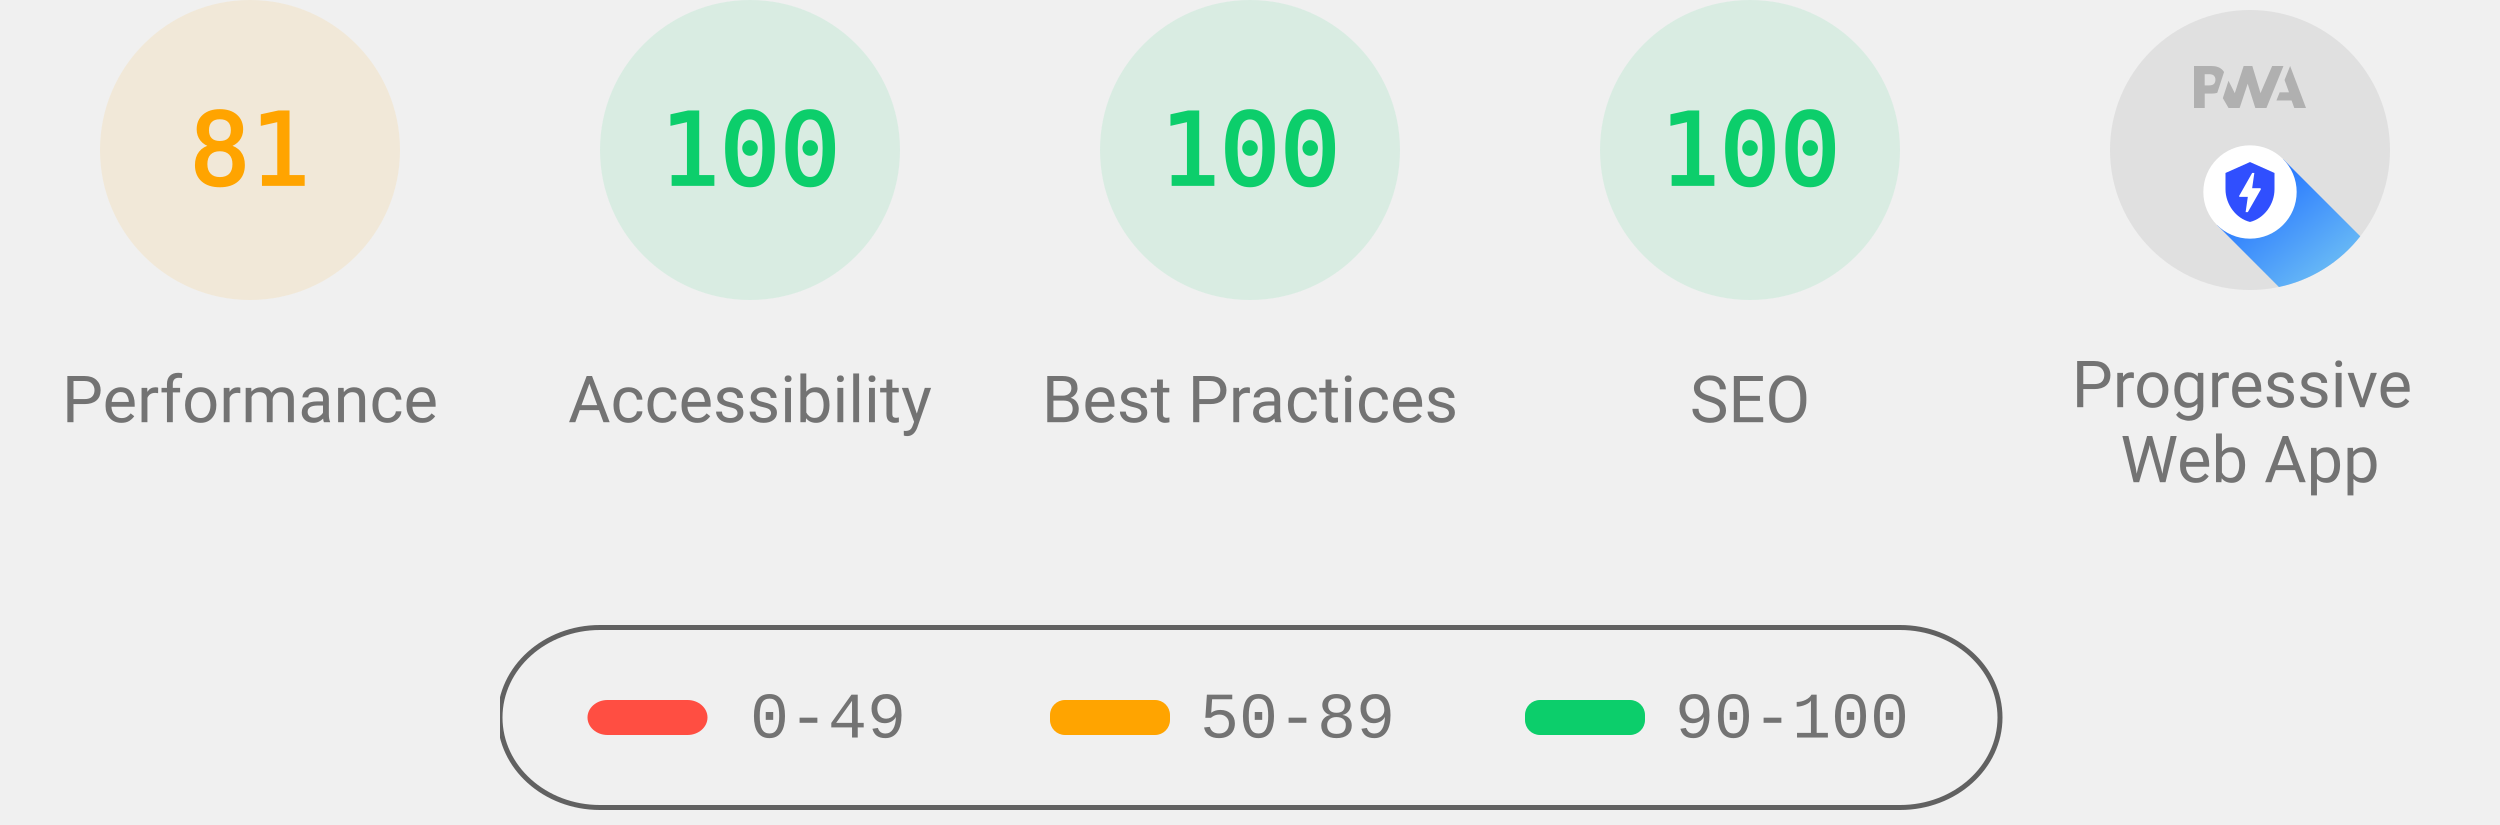
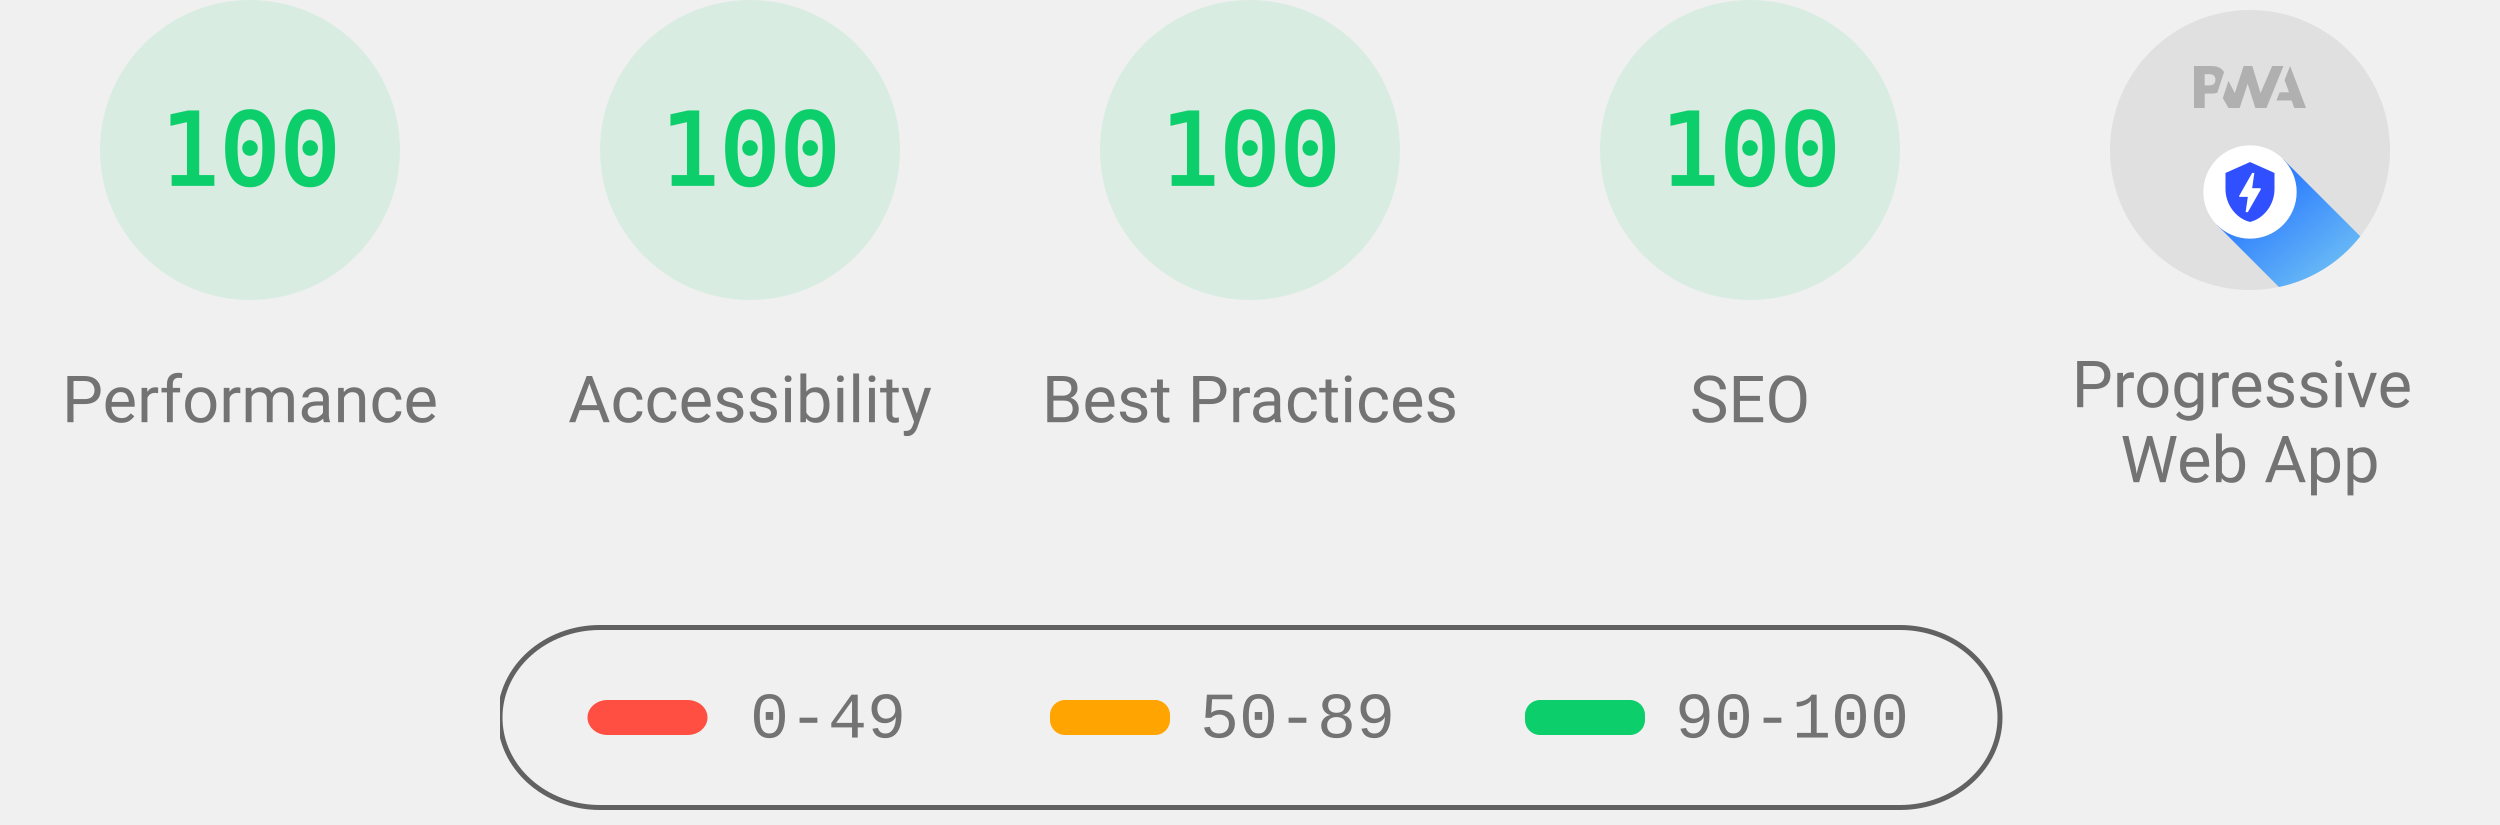
<svg xmlns="http://www.w3.org/2000/svg" class="theme--agnostic" fill="none" width="1000" height="330">
  <style>
			.gauge-base {
				opacity: 0.1
			}

			.gauge-arc {
				fill: none;
				animation-delay: 250ms;
				stroke-linecap: round;
				transform: rotate(-90deg);
				transform-origin: 100px 60px;
				animation: load-gauge 1s ease forwards
			}

			.guage-text {
				font-size: 40px;
				font-family: monospace;
				text-align: center
			}

			.guage-red {
				color: #ff4e42;
				fill: #ff4e42;
				stroke: #ff4e42
			}
			.guage-orange {
				color: #ffa400;
				fill: #ffa400;
				stroke: #ffa400
			}
			.guage-green {
				color: #0cce6b;
				fill: #0cce6b;
				stroke: #0cce6b
			}
			.theme--agnostic .guage-undefined {
				color: #5c5c5c;
				fill: #5c5c5c;
				stroke: #5c5c5c
			}
			.theme--light .guage-undefined {
				color: #1e1e1e;
				fill: #1e1e1e;
				stroke: #1e1e1e
			}
			.theme--dark .guage-undefined {
				color: #f5f5f5;
				fill: #f5f5f5;
				stroke: #f5f5f5
			}

			.guage-title {
				stroke: none;
				font-size: 26px;
				line-height: 26px;
				font-family: Roboto, Halvetica, Arial, sans-serif
			}
			.metric.guage-title {
				font-family: 'Courier New', Courier, monospace
			}
			.theme--agnostic .guage-title {
				color: #737373;
				fill: #737373
			}
			.theme--light .guage-title {
				color: #212121;
				fill: #212121
			}
			.theme--dark .guage-title {
				color: #f5f5f5;
				fill: #f5f5f5
			}

			@keyframes load-gauge {
				from {
					stroke-dasharray: 0 352.858
				}
			}
			.lh-gauge--pwa__disc {
				fill: #e0e0e0
			}
			.lh-gauge--pwa__logo {
				position: relative;
				fill: #b0b0b0
			}
			.lh-gauge--pwa__invisible {
				display: none
			}
			.lh-gauge--pwa__visible {
				display: inline
			}
			.guage-invisible {
				display: none
			}
			.lh-gauge--pwa__logo--primary-color {
				fill: #304ffe
			}
			.theme--agnostic .lh-gauge--pwa__logo--secondary-color {
				fill: #787878
			}
			.theme--light .lh-gauge--pwa__logo--secondary-color {
				fill: #3d3d3d
			}
			.theme--dark .lh-gauge--pwa__logo--secondary-color {
				fill: #d8b6b6
			}
			.theme--light #svg_2 {
				stroke: #00000022
			}
			.theme--agnostic #svg_2 {
				stroke: #616161
			}
			.theme--light #svg_2 {
				stroke: #00000022
			}
			.theme--dark #svg_2 {
				stroke: #f5f5f566
			}
		</style>
-   <svg class="guage-div guage-perf guage-orange" viewBox="0 0 200 200" width="200" height="200" x="0" y="0">
-     <circle class="gauge-base" r="56" cx="100" cy="60" stroke-width="8" />
-     <circle class="gauge-arc guage-arc-1" r="56" cx="100" cy="60" stroke-width="8" style="stroke-dasharray: 285.005, 351.858;" />
-     <text class="guage-text" x="100px" y="60px" alignment-baseline="central" dominant-baseline="central" text-anchor="middle">81</text>
+   <svg class="guage-div guage-perf guage-green" viewBox="0 0 200 200" width="200" height="200" x="0" y="0">
+     <circle class="gauge-base" r="56" cx="100" cy="60" stroke-width="8" />
+     <circle class="gauge-arc guage-arc-1" r="56" cx="100" cy="60" stroke-width="8" style="stroke-dasharray: 351.858, 351.858;" />
+     <text class="guage-text" x="100px" y="60px" alignment-baseline="central" dominant-baseline="central" text-anchor="middle">100</text>
    <text class="guage-title" x="100px" y="160px" alignment-baseline="central" dominant-baseline="central" text-anchor="middle">Performance</text>
  </svg>
  <svg class="guage-div guage-acc guage-green" viewBox="0 0 200 200" width="200" height="200" x="200" y="0">
    <circle class="gauge-base" r="56" cx="100" cy="60" stroke-width="8" />
    <circle class="gauge-arc guage-arc-2" r="56" cx="100" cy="60" stroke-width="8" style="stroke-dasharray: 351.858, 351.858;" />
    <text class="guage-text" x="100px" y="60px" alignment-baseline="central" dominant-baseline="central" text-anchor="middle">100</text>
    <text class="guage-title" x="100px" y="160px" alignment-baseline="central" dominant-baseline="central" text-anchor="middle">Accessibility</text>
  </svg>
  <svg class="guage-div guage-best guage-green" viewBox="0 0 200 200" width="200" height="200" x="400" y="0">
    <circle class="gauge-base" r="56" cx="100" cy="60" stroke-width="8" />
    <circle class="gauge-arc guage-arc-3" r="56" cx="100" cy="60" stroke-width="8" style="stroke-dasharray: 351.858, 351.858;" />
    <text class="guage-text" x="100px" y="60px" alignment-baseline="central" dominant-baseline="central" text-anchor="middle">100</text>
    <text class="guage-title" x="100px" y="160px" alignment-baseline="central" dominant-baseline="central" text-anchor="middle">Best Practices</text>
  </svg>
  <svg class="guage-div guage-seo guage-green" viewBox="0 0 200 200" width="200" height="200" x="600" y="0">
    <circle class="gauge-base" r="56" cx="100" cy="60" stroke-width="8" />
    <circle class="gauge-arc guage-arc-4" r="56" cx="100" cy="60" stroke-width="8" style="stroke-dasharray: 351.858, 351.858;" />
    <text class="guage-text" x="100px" y="60px" alignment-baseline="central" dominant-baseline="central" text-anchor="middle">100</text>
    <text class="guage-title" x="100px" y="160px" alignment-baseline="central" dominant-baseline="central" text-anchor="middle">SEO</text>
  </svg>
  <svg class="guage-div guage-pwa " viewBox="0 0 200 200" width="200" height="200" x="800" y="0">
    <svg viewBox="0 0 60 60" width="112" height="112" x="44" y="4">
      <defs>
        <linearGradient id="lh-gauge--pwa__check-circle__gradient-0" x1="50%" y1="0%" x2="50%" y2="100%">
          <stop stop-color="#00C852" offset="0%" />
          <stop stop-color="#009688" offset="100%" />
        </linearGradient>
        <linearGradient id="lh-gauge--pwa__installable__shadow-gradient-0" x1="76.056%" x2="24.111%" y1="82.995%" y2="24.735%">
          <stop stop-color="#A5D6A7" offset="0%" />
          <stop stop-color="#80CBC4" offset="100%" />
        </linearGradient>
        <linearGradient id="lh-gauge--pwa__fast-reliable__shadow-gradient-0" x1="76.056%" y1="82.995%" x2="25.678%" y2="26.493%">
          <stop stop-color="#64B5F6" offset="0%" />
          <stop stop-color="#2979FF" offset="100%" />
        </linearGradient>
        <g id="lh-gauge--pwa__fast-reliable-badge-0">
          <circle fill="#FFFFFF" cx="10" cy="10" r="10" />
          <path fill="#304FFE" d="M10 3.58l5.25 2.34v3.5c0 3.23-2.24 6.26-5.25 7-3.01-.74-5.25-3.77-5.25-7v-3.5L10 3.58zm-.47 10.74l2.76-4.83.03-.07c.04-.08 0-.24-.22-.24h-1.64l.47-3.26h-.47l-2.7 4.77c-.02.01.05-.1-.04.05-.09.16-.1.31.18.31h1.63l-.47 3.27h.47z" />
        </g>
        <g id="lh-gauge--pwa__installable-badge-0">
          <circle fill="#FFFFFF" cx="10" cy="10" r="10" />
          <path fill="#009688" d="M10 4.167A5.835 5.835 0 0 0 4.167 10 5.835 5.835 0 0 0 10 15.833 5.835 5.835 0 0 0 15.833 10 5.835 5.835 0 0 0 10 4.167zm2.917 6.416h-2.334v2.334H9.417v-2.334H7.083V9.417h2.334V7.083h1.166v2.334h2.334v1.166z" />
        </g>
      </defs>
      <g stroke="none" fill-rule="nonzero">
        <circle class="lh-gauge--pwa__disc" cx="30" cy="30" r="30" />
        <g class="lh-gauge--pwa__logo">
          <path d="M35.66 19.39l.7-1.75h2L37.4 15 38.6 12l3.4 9h-2.51l-.58-1.61z" />
          <path d="M33.52 21l3.65-9h-2.42l-2.5 5.82L30.5 12h-1.86l-1.9 5.82-1.35-2.65-1.21 3.72L25.4 21h2.38l1.72-5.2 1.64 5.2z" />
          <path fill-rule="nonzero" d="M20.3 17.91h1.48c.45 0 .85-.05 1.2-.15l.39-1.18 1.07-3.3a2.64 2.64 0 0 0-.28-.37c-.55-.6-1.36-.91-2.42-.91H18v9h2.3V17.9zm1.96-3.84c.22.22.33.5.33.87 0 .36-.1.65-.29.87-.2.23-.59.35-1.15.35h-.86v-2.41h.87c.52 0 .89.1 1.1.32z" />
        </g>
        <rect class="lh-gauge--pwa__component lh-gauge--pwa__na-line lh-gauge--pwa__invisible" fill="#FFFFFF" x="20" y="32" width="20" height="4" rx="2" />
        <g class="lh-gauge--pwa__component lh-gauge--pwa__fast-reliable-badge lh-gauge--pwa__visible" transform="translate(20, 29)">
          <path fill="url(#lh-gauge--pwa__fast-reliable__shadow-gradient-0)" d="M33.63 19.49A30 30 0 0 1 16.2 30.36L3 17.14 17.14 3l16.49 16.49z" />
          <use href="#lh-gauge--pwa__fast-reliable-badge-0" />
        </g>
        <g class="lh-gauge--pwa__component lh-gauge--pwa__installable-badge lh-gauge--pwa__invisible" transform="translate(20, 29)">
          <path fill="url(#lh-gauge--pwa__installable__shadow-gradient-0)" d="M33.629 19.487c-4.272 5.453-10.391 9.39-17.415 10.869L3 17.142 17.142 3 33.63 19.487z" />
          <use href="#lh-gauge--pwa__installable-badge-0" />
        </g>
        <g class="lh-gauge--pwa__component lh-gauge--pwa__fast-reliable-installable-badges lh-gauge--pwa__invisible">
          <g transform="translate(8, 29)">
            <path fill="url(#lh-gauge--pwa__fast-reliable__shadow-gradient-0)" d="M16.321 30.463L3 17.143 17.142 3l22.365 22.365A29.864 29.864 0 0 1 22 31c-1.942 0-3.84-.184-5.679-.537z" />
            <use href="#lh-gauge--pwa__fast-reliable-badge-0" />
          </g>
          <g transform="translate(32, 29)">
            <path fill="url(#lh-gauge--pwa__installable__shadow-gradient-0)" d="M25.982 11.84a30.107 30.107 0 0 1-13.08 15.203L3 17.143 17.142 3l8.84 8.84z" />
            <use href="#lh-gauge--pwa__installable-badge-0" />
          </g>
        </g>
        <g class="lh-gauge--pwa__component lh-gauge--pwa__check-circle lh-gauge--pwa__invisible" transform="translate(18, 28)">
          <circle fill="#FFFFFF" cx="12" cy="12" r="12" />
          <path fill="url(#lh-gauge--pwa__check-circle__gradient-0)" d="M12 2a10 10 0 1 0 0 20 10 10 0 0 0 0-20zm-2 15l-5-5 1.41-1.41L10 14.17l7.59-7.59L19 8l-9 9z" />
        </g>
      </g>
    </svg>
    <text class="guage-title" y="160px" alignment-baseline="central" dominant-baseline="central" text-anchor="middle">
      <tspan x="100px" dy="-6px">Progressive</tspan>
      <tspan x="100px" dy="30px">Web App</tspan>
    </text>
  </svg>
  <svg width="604" height="76" x="200" y="250">
    <g>
      <rect fill="none" id="canvas_background" height="80" width="604" y="-1" x="-1" />
      <g display="none" overflow="visible" y="0" x="0" height="100%" width="100%" id="canvasGrid">
        <rect fill="url(#gridpattern)" stroke-width="0" y="0" x="0" height="100%" width="100%" />
      </g>
    </g>
    <g>
      <rect fill-opacity="0" stroke-width="2" rx="40" id="svg_2" height="72" width="600" y="1" x="0" fill="#000000" />
      <rect stroke="#000" rx="8" id="svg_3" height="14" width="48" y="30" x="35" stroke-opacity="null" stroke-width="0" fill="#ff4e42" />
      <rect stroke="#000" rx="6" id="svg_4" height="14" width="48" y="30" x="220" stroke-opacity="null" stroke-width="0" fill="#ffa400" />
      <rect stroke="#000" rx="6" id="svg_5" height="14" width="48" y="30" x="410" stroke-opacity="null" stroke-width="0" fill="#0cce6b" />
      <text class="metric guage-title" xml:space="preserve" text-anchor="start" font-size="26" id="svg_6" y="45" x="100" stroke-opacity="null" stroke-width="0" stroke="#000">0-49</text>
      <text class="metric guage-title" xml:space="preserve" text-anchor="start" font-size="26" id="svg_7" y="45" x="280" stroke-opacity="null" stroke-width="0" stroke="#000">50-89</text>
      <text class="metric guage-title" xml:space="preserve" text-anchor="start" font-size="26" id="svg_8" y="45" x="470" stroke-opacity="null" stroke-width="0" stroke="#000">90-100</text>
    </g>
  </svg>
</svg>
